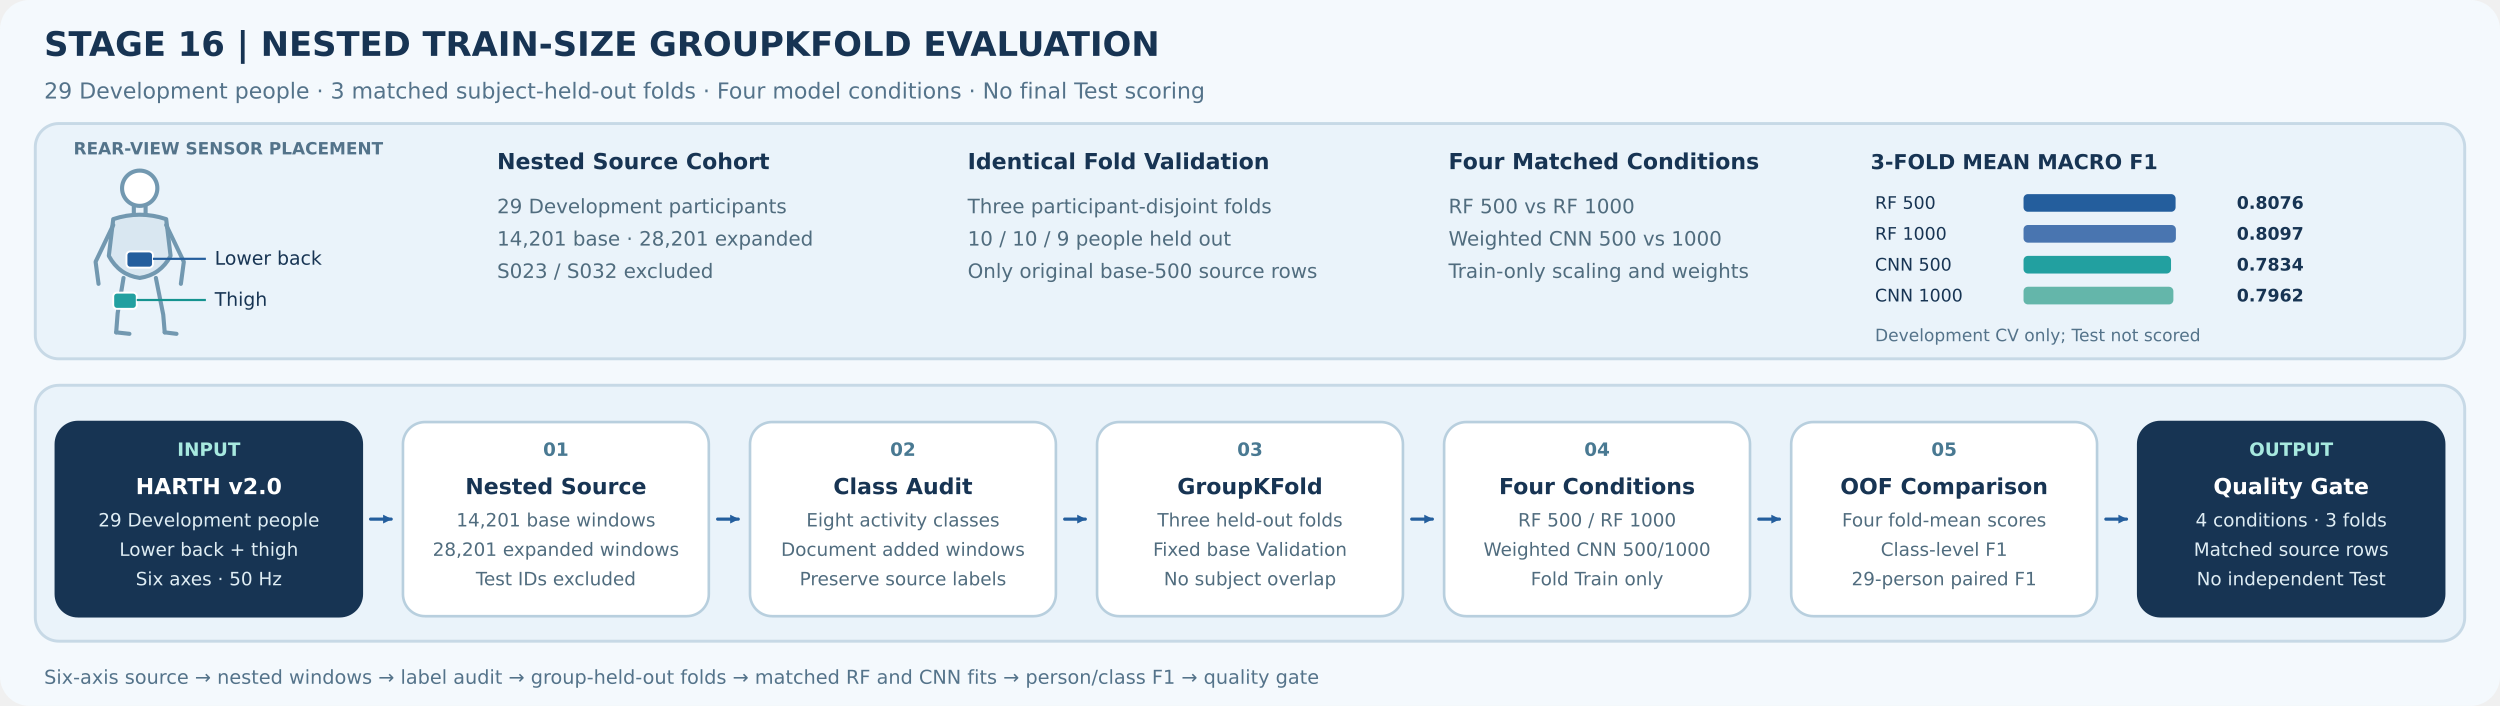
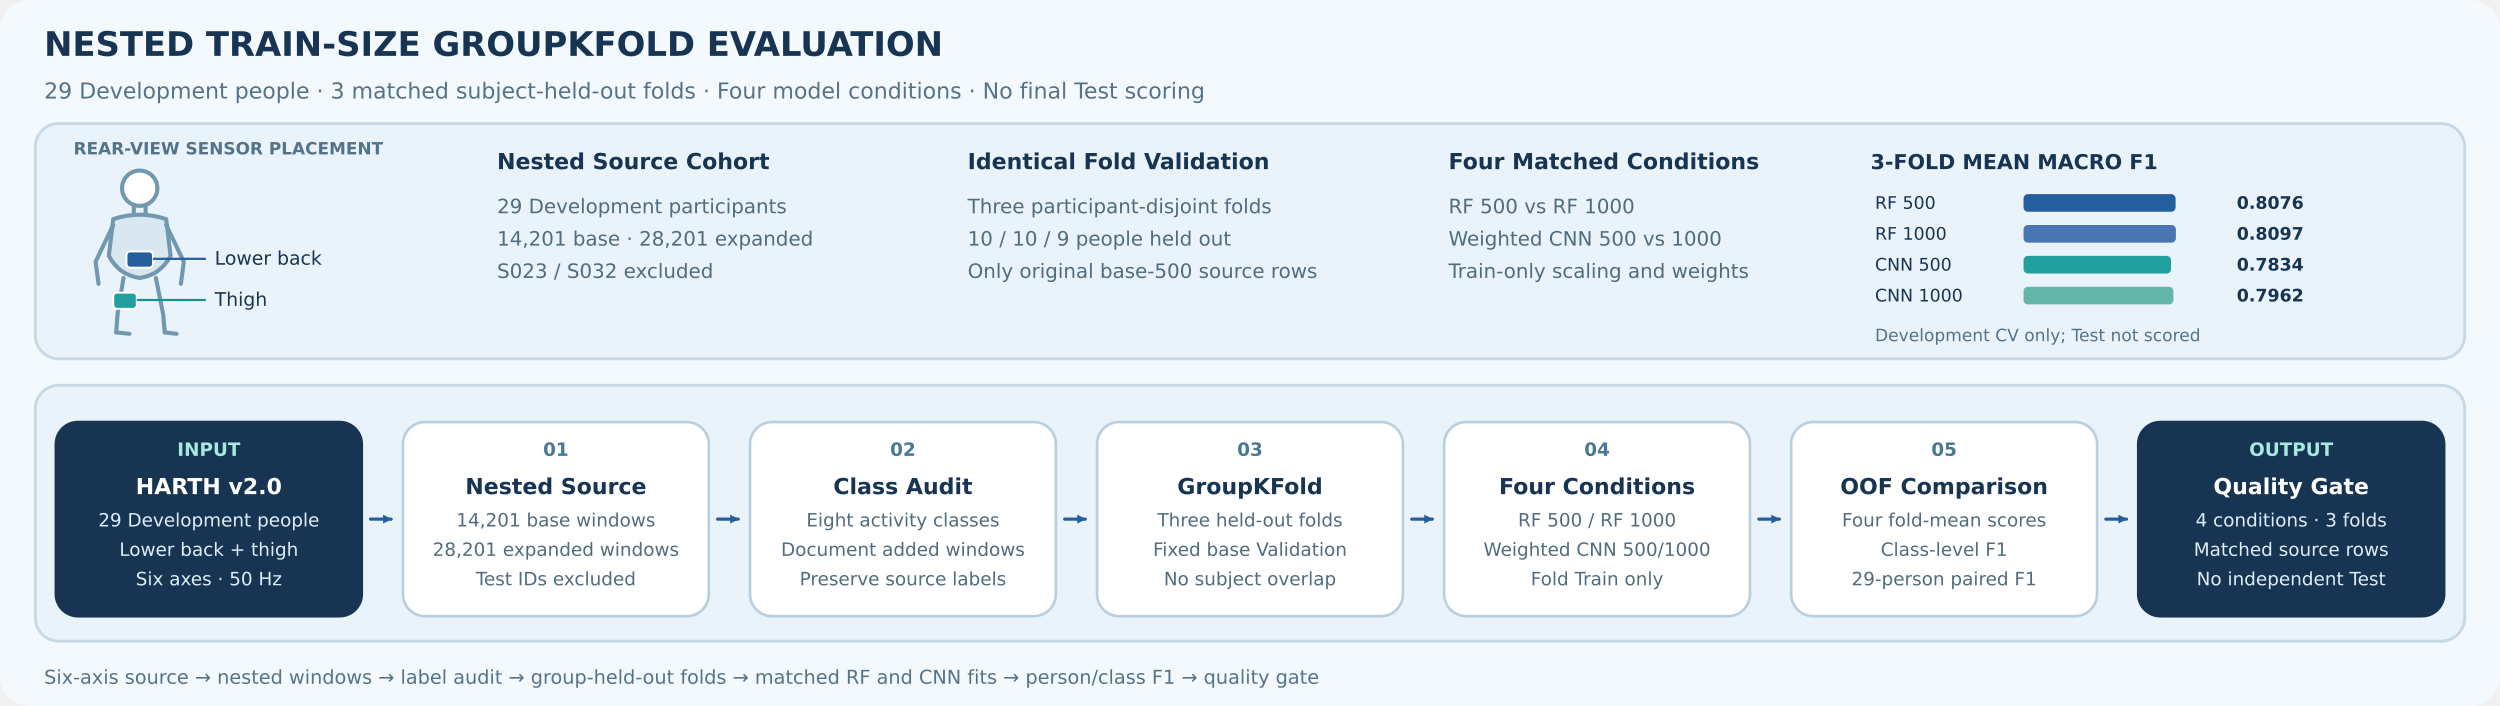
<svg xmlns="http://www.w3.org/2000/svg" width="1700" height="480" viewBox="0 0 1700 480" role="img" aria-labelledby="title desc">
  <defs>
    <marker id="small-arrow" markerUnits="userSpaceOnUse" markerWidth="6" markerHeight="6" refX="5.5" refY="3" orient="auto">
      <path d="M0 0 L6 3 L0 6 Z" fill="#245E9D" />
    </marker>
  </defs>
  <rect width="1700" height="480" rx="20" fill="#F4F9FD" />
  <g font-family="DejaVu Sans, Arial, sans-serif">
-     <text x="30" y="38" font-size="23" font-weight="700" fill="#173453">STAGE 16 | NESTED TRAIN-SIZE GROUPKFOLD EVALUATION</text>
+     <text x="30" y="38" font-size="23" font-weight="700" fill="#173453">NESTED TRAIN-SIZE GROUPKFOLD EVALUATION</text>
    <text x="30" y="67" font-size="15" fill="#54738A">29 Development people · 3 matched subject-held-out folds · Four model conditions · No final Test scoring</text>
    <rect x="24" y="84" width="1652" height="160" rx="16" fill="#EAF3FA" stroke="#C7D9E6" stroke-width="2" />
    <rect x="24" y="262" width="1652" height="174" rx="16" fill="#EAF3FA" stroke="#C7D9E6" stroke-width="2" />
    <g aria-label="Rear-view two-sensor placement, completely within context panel">
      <text x="50" y="105" font-size="11.5" font-weight="700" fill="#53738A">REAR-VIEW SENSOR PLACEMENT</text>
      <g stroke="#7298B0" stroke-width="2.8" stroke-linecap="round" stroke-linejoin="round">
        <circle cx="95" cy="128" r="12" fill="#FFFFFF" />
        <path d="M91 140 L91 147 M99 140 L99 147" fill="none" />
        <path d="M77 149 Q95 143 113 149 L116 174 Q109 187 95 189 Q81 187 74 174 Z" fill="#D9E7F1" />
        <path d="M77 153 L65 178 L67 193 M113 153 L125 178 L123 193" fill="none" />
        <path d="M84 189 L80 213 L79 226 M106 189 L111 214 L112 226" fill="none" />
        <path d="M79 226 L88 227 M112 226 L120 227" fill="none" />
      </g>
      <rect x="86" y="171" width="18" height="11" rx="2.5" fill="#245E9D" stroke="#FFFFFF" stroke-width="1.3" />
      <rect x="77" y="199" width="16" height="11" rx="2.5" fill="#22A0A0" stroke="#FFFFFF" stroke-width="1.3" />
      <path d="M104 176 H140" stroke="#245E9D" stroke-width="1.5" />
      <text x="146" y="180" font-size="12.8" fill="#173453">Lower back</text>
      <path d="M93 204 H140" stroke="#15938F" stroke-width="1.5" />
      <text x="146" y="208" font-size="12.8" fill="#173453">Thigh</text>
    </g>
    <g>
      <text x="338" y="115" font-size="15" font-weight="700" fill="#173453">Nested Source Cohort</text>
      <text x="338" y="145" font-size="13.5" fill="#506C7E">29 Development participants</text>
      <text x="338" y="167" font-size="13.5" fill="#506C7E">14,201 base · 28,201 expanded</text>
      <text x="338" y="189" font-size="13.5" fill="#506C7E">S023 / S032 excluded</text>
    </g>
    <g>
      <text x="658" y="115" font-size="15" font-weight="700" fill="#173453">Identical Fold Validation</text>
      <text x="658" y="145" font-size="13.5" fill="#506C7E">Three participant-disjoint folds</text>
      <text x="658" y="167" font-size="13.5" fill="#506C7E">10 / 10 / 9 people held out</text>
      <text x="658" y="189" font-size="13.5" fill="#506C7E">Only original base-500 source rows</text>
    </g>
    <g>
      <text x="985" y="115" font-size="15" font-weight="700" fill="#173453">Four Matched Conditions</text>
      <text x="985" y="145" font-size="13.5" fill="#506C7E">RF 500 vs RF 1000</text>
      <text x="985" y="167" font-size="13.5" fill="#506C7E">Weighted CNN 500 vs 1000</text>
      <text x="985" y="189" font-size="13.5" fill="#506C7E">Train-only scaling and weights</text>
    </g>
    <g aria-label="Observed three-fold mean Development Macro F1 for four nested training-scale conditions">
      <text x="1272" y="115" font-size="14" font-weight="700" fill="#173453">3-FOLD MEAN MACRO F1</text>
      <text x="1275" y="142" font-size="11.8" fill="#173453">RF 500</text>
      <rect x="1376" y="132" width="103.4" height="12" rx="3" fill="#245E9D" />
      <text x="1521" y="142" font-size="11.8" font-weight="700" fill="#173453">0.8076</text>
      <text x="1275" y="163" font-size="11.8" fill="#173453">RF 1000</text>
      <rect x="1376" y="153" width="103.6" height="12" rx="3" fill="#4975B0" />
      <text x="1521" y="163" font-size="11.8" font-weight="700" fill="#173453">0.8097</text>
      <text x="1275" y="184" font-size="11.8" fill="#173453">CNN 500</text>
      <rect x="1376" y="174" width="100.3" height="12" rx="3" fill="#22A0A0" />
      <text x="1521" y="184" font-size="11.8" font-weight="700" fill="#173453">0.7834</text>
      <text x="1275" y="205" font-size="11.8" fill="#173453">CNN 1000</text>
      <rect x="1376" y="195" width="101.9" height="12" rx="3" fill="#64B6AA" />
      <text x="1521" y="205" font-size="11.8" font-weight="700" fill="#173453">0.7962</text>
      <text x="1275" y="232" font-size="11.6" fill="#54738A">Development CV only; Test not scored</text>
    </g>
    <g aria-label="Six identical short inter-block arrows">
      <path d="M252 353 H266" fill="none" stroke="#245E9D" stroke-width="2.2" stroke-linecap="round" marker-end="url(#small-arrow)" />
      <path d="M488 353 H502" fill="none" stroke="#245E9D" stroke-width="2.2" stroke-linecap="round" marker-end="url(#small-arrow)" />
      <path d="M724 353 H738" fill="none" stroke="#245E9D" stroke-width="2.2" stroke-linecap="round" marker-end="url(#small-arrow)" />
      <path d="M960 353 H974" fill="none" stroke="#245E9D" stroke-width="2.2" stroke-linecap="round" marker-end="url(#small-arrow)" />
      <path d="M1196 353 H1210" fill="none" stroke="#245E9D" stroke-width="2.2" stroke-linecap="round" marker-end="url(#small-arrow)" />
      <path d="M1432 353 H1446" fill="none" stroke="#245E9D" stroke-width="2.2" stroke-linecap="round" marker-end="url(#small-arrow)" />
    </g>
    <g aria-label="Seven matched-protocol research workflow blocks">
      <g class="process-block">
        <rect x="38" y="287" width="208" height="132" rx="15" fill="#173453" stroke="#173453" stroke-width="1.8" />
        <text x="142" y="310" text-anchor="middle" font-size="12.5" font-weight="700" fill="#A7E9DF">INPUT</text>
        <text x="142" y="336" text-anchor="middle" font-size="15" font-weight="700" fill="#FFFFFF">HARTH v2.0</text>
        <text x="142" y="358" text-anchor="middle" font-size="12.5" fill="#DFEDF4">29 Development people</text>
        <text x="142" y="378" text-anchor="middle" font-size="12.5" fill="#DFEDF4">Lower back + thigh</text>
        <text x="142" y="398" text-anchor="middle" font-size="12.5" fill="#DFEDF4">Six axes · 50 Hz</text>
      </g>
      <g class="process-block">
        <rect x="274" y="287" width="208" height="132" rx="15" fill="#FFFFFF" stroke="#B8CFDE" stroke-width="1.8" />
        <text x="378" y="310" text-anchor="middle" font-size="12.5" font-weight="700" fill="#497992">01</text>
        <text x="378" y="336" text-anchor="middle" font-size="15" font-weight="700" fill="#173453">Nested Source</text>
        <text x="378" y="358" text-anchor="middle" font-size="12.5" fill="#506C7E">14,201 base windows</text>
        <text x="378" y="378" text-anchor="middle" font-size="12.5" fill="#506C7E">28,201 expanded windows</text>
        <text x="378" y="398" text-anchor="middle" font-size="12.5" fill="#506C7E">Test IDs excluded</text>
      </g>
      <g class="process-block">
        <rect x="510" y="287" width="208" height="132" rx="15" fill="#FFFFFF" stroke="#B8CFDE" stroke-width="1.8" />
        <text x="614" y="310" text-anchor="middle" font-size="12.5" font-weight="700" fill="#497992">02</text>
        <text x="614" y="336" text-anchor="middle" font-size="15" font-weight="700" fill="#173453">Class Audit</text>
        <text x="614" y="358" text-anchor="middle" font-size="12.5" fill="#506C7E">Eight activity classes</text>
        <text x="614" y="378" text-anchor="middle" font-size="12.5" fill="#506C7E">Document added windows</text>
        <text x="614" y="398" text-anchor="middle" font-size="12.5" fill="#506C7E">Preserve source labels</text>
      </g>
      <g class="process-block">
        <rect x="746" y="287" width="208" height="132" rx="15" fill="#FFFFFF" stroke="#B8CFDE" stroke-width="1.8" />
        <text x="850" y="310" text-anchor="middle" font-size="12.5" font-weight="700" fill="#497992">03</text>
        <text x="850" y="336" text-anchor="middle" font-size="15" font-weight="700" fill="#173453">GroupKFold</text>
        <text x="850" y="358" text-anchor="middle" font-size="12.5" fill="#506C7E">Three held-out folds</text>
        <text x="850" y="378" text-anchor="middle" font-size="12.5" fill="#506C7E">Fixed base Validation</text>
        <text x="850" y="398" text-anchor="middle" font-size="12.5" fill="#506C7E">No subject overlap</text>
      </g>
      <g class="process-block">
        <rect x="982" y="287" width="208" height="132" rx="15" fill="#FFFFFF" stroke="#B8CFDE" stroke-width="1.8" />
        <text x="1086" y="310" text-anchor="middle" font-size="12.5" font-weight="700" fill="#497992">04</text>
        <text x="1086" y="336" text-anchor="middle" font-size="15" font-weight="700" fill="#173453">Four Conditions</text>
        <text x="1086" y="358" text-anchor="middle" font-size="12.5" fill="#506C7E">RF 500 / RF 1000</text>
        <text x="1086" y="378" text-anchor="middle" font-size="12.5" fill="#506C7E">Weighted CNN 500/1000</text>
        <text x="1086" y="398" text-anchor="middle" font-size="12.5" fill="#506C7E">Fold Train only</text>
      </g>
      <g class="process-block">
        <rect x="1218" y="287" width="208" height="132" rx="15" fill="#FFFFFF" stroke="#B8CFDE" stroke-width="1.8" />
        <text x="1322" y="310" text-anchor="middle" font-size="12.5" font-weight="700" fill="#497992">05</text>
        <text x="1322" y="336" text-anchor="middle" font-size="15" font-weight="700" fill="#173453">OOF Comparison</text>
        <text x="1322" y="358" text-anchor="middle" font-size="12.5" fill="#506C7E">Four fold-mean scores</text>
        <text x="1322" y="378" text-anchor="middle" font-size="12.5" fill="#506C7E">Class-level F1</text>
        <text x="1322" y="398" text-anchor="middle" font-size="12.5" fill="#506C7E">29-person paired F1</text>
      </g>
      <g class="process-block">
        <rect x="1454" y="287" width="208" height="132" rx="15" fill="#173453" stroke="#173453" stroke-width="1.8" />
        <text x="1558" y="310" text-anchor="middle" font-size="12.5" font-weight="700" fill="#A7E9DF">OUTPUT</text>
        <text x="1558" y="336" text-anchor="middle" font-size="15" font-weight="700" fill="#FFFFFF">Quality Gate</text>
        <text x="1558" y="358" text-anchor="middle" font-size="12.5" fill="#DFEDF4">4 conditions · 3 folds</text>
        <text x="1558" y="378" text-anchor="middle" font-size="12.5" fill="#DFEDF4">Matched source rows</text>
        <text x="1558" y="398" text-anchor="middle" font-size="12.5" fill="#DFEDF4">No independent Test</text>
      </g>
    </g>
    <text x="30" y="465" font-size="13.1" fill="#54738A">Six-axis source → nested windows → label audit → group-held-out folds → matched RF and CNN fits → person/class F1 → quality gate</text>
  </g>
</svg>
